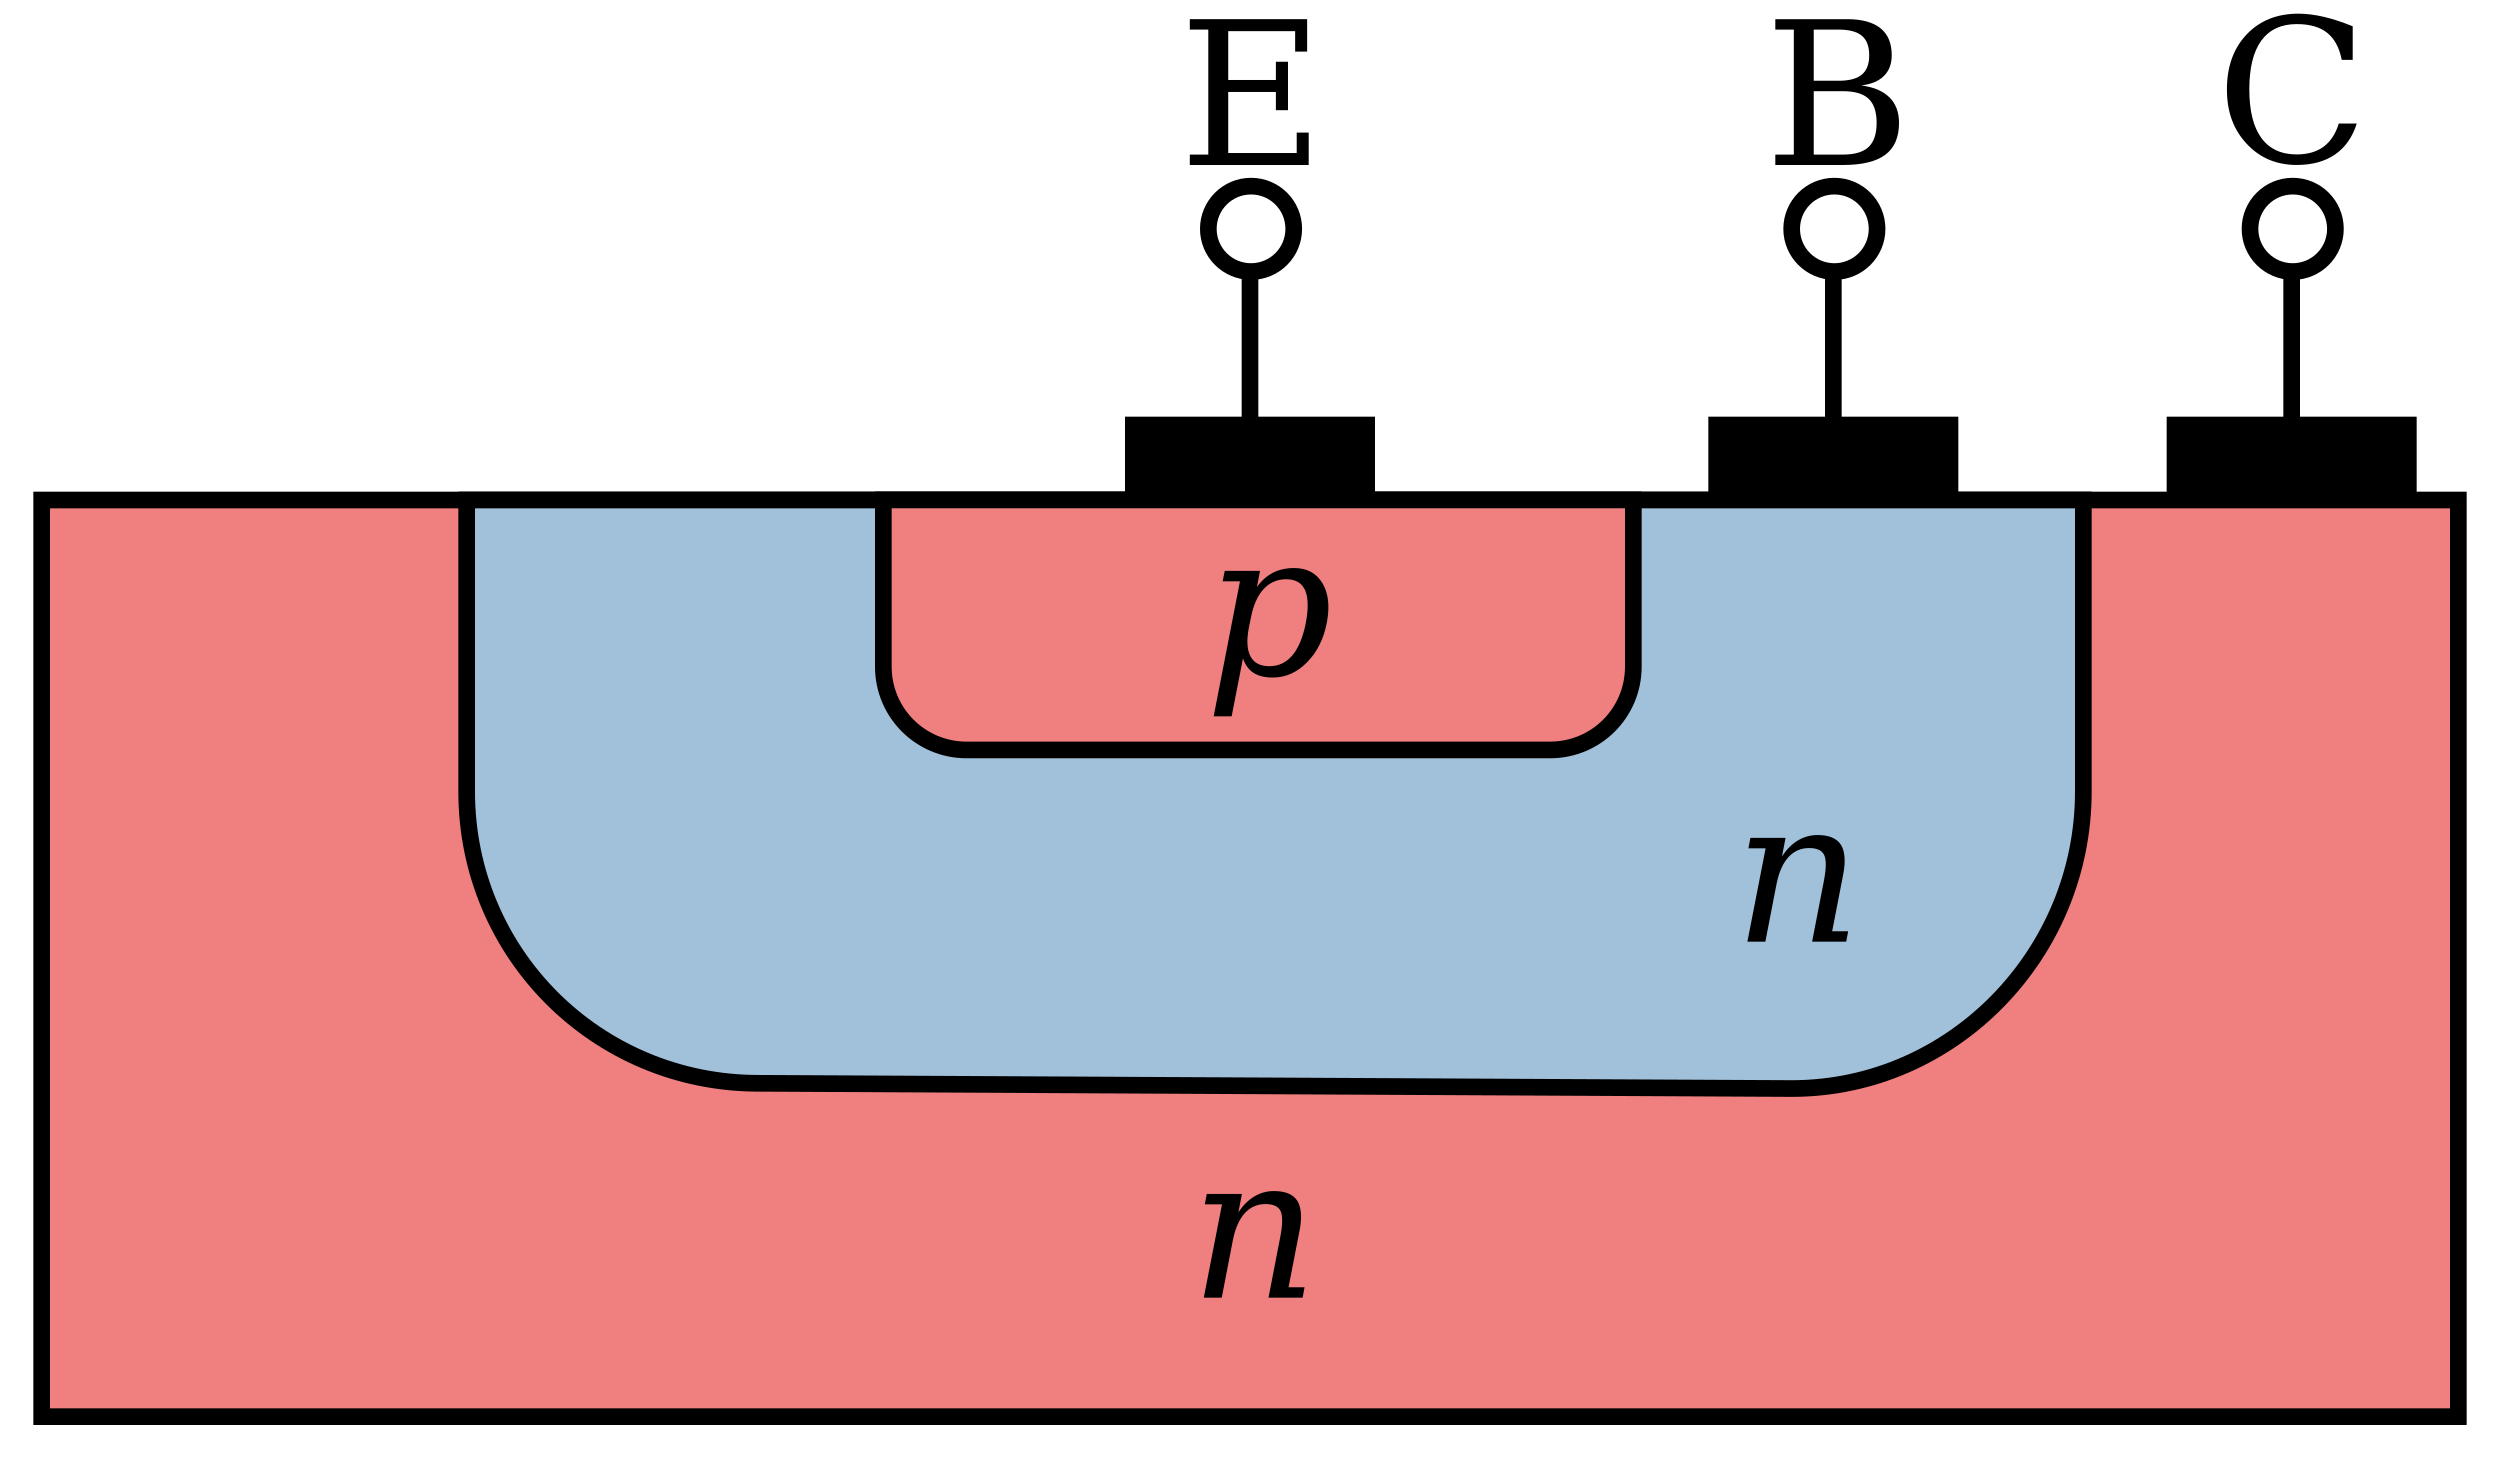
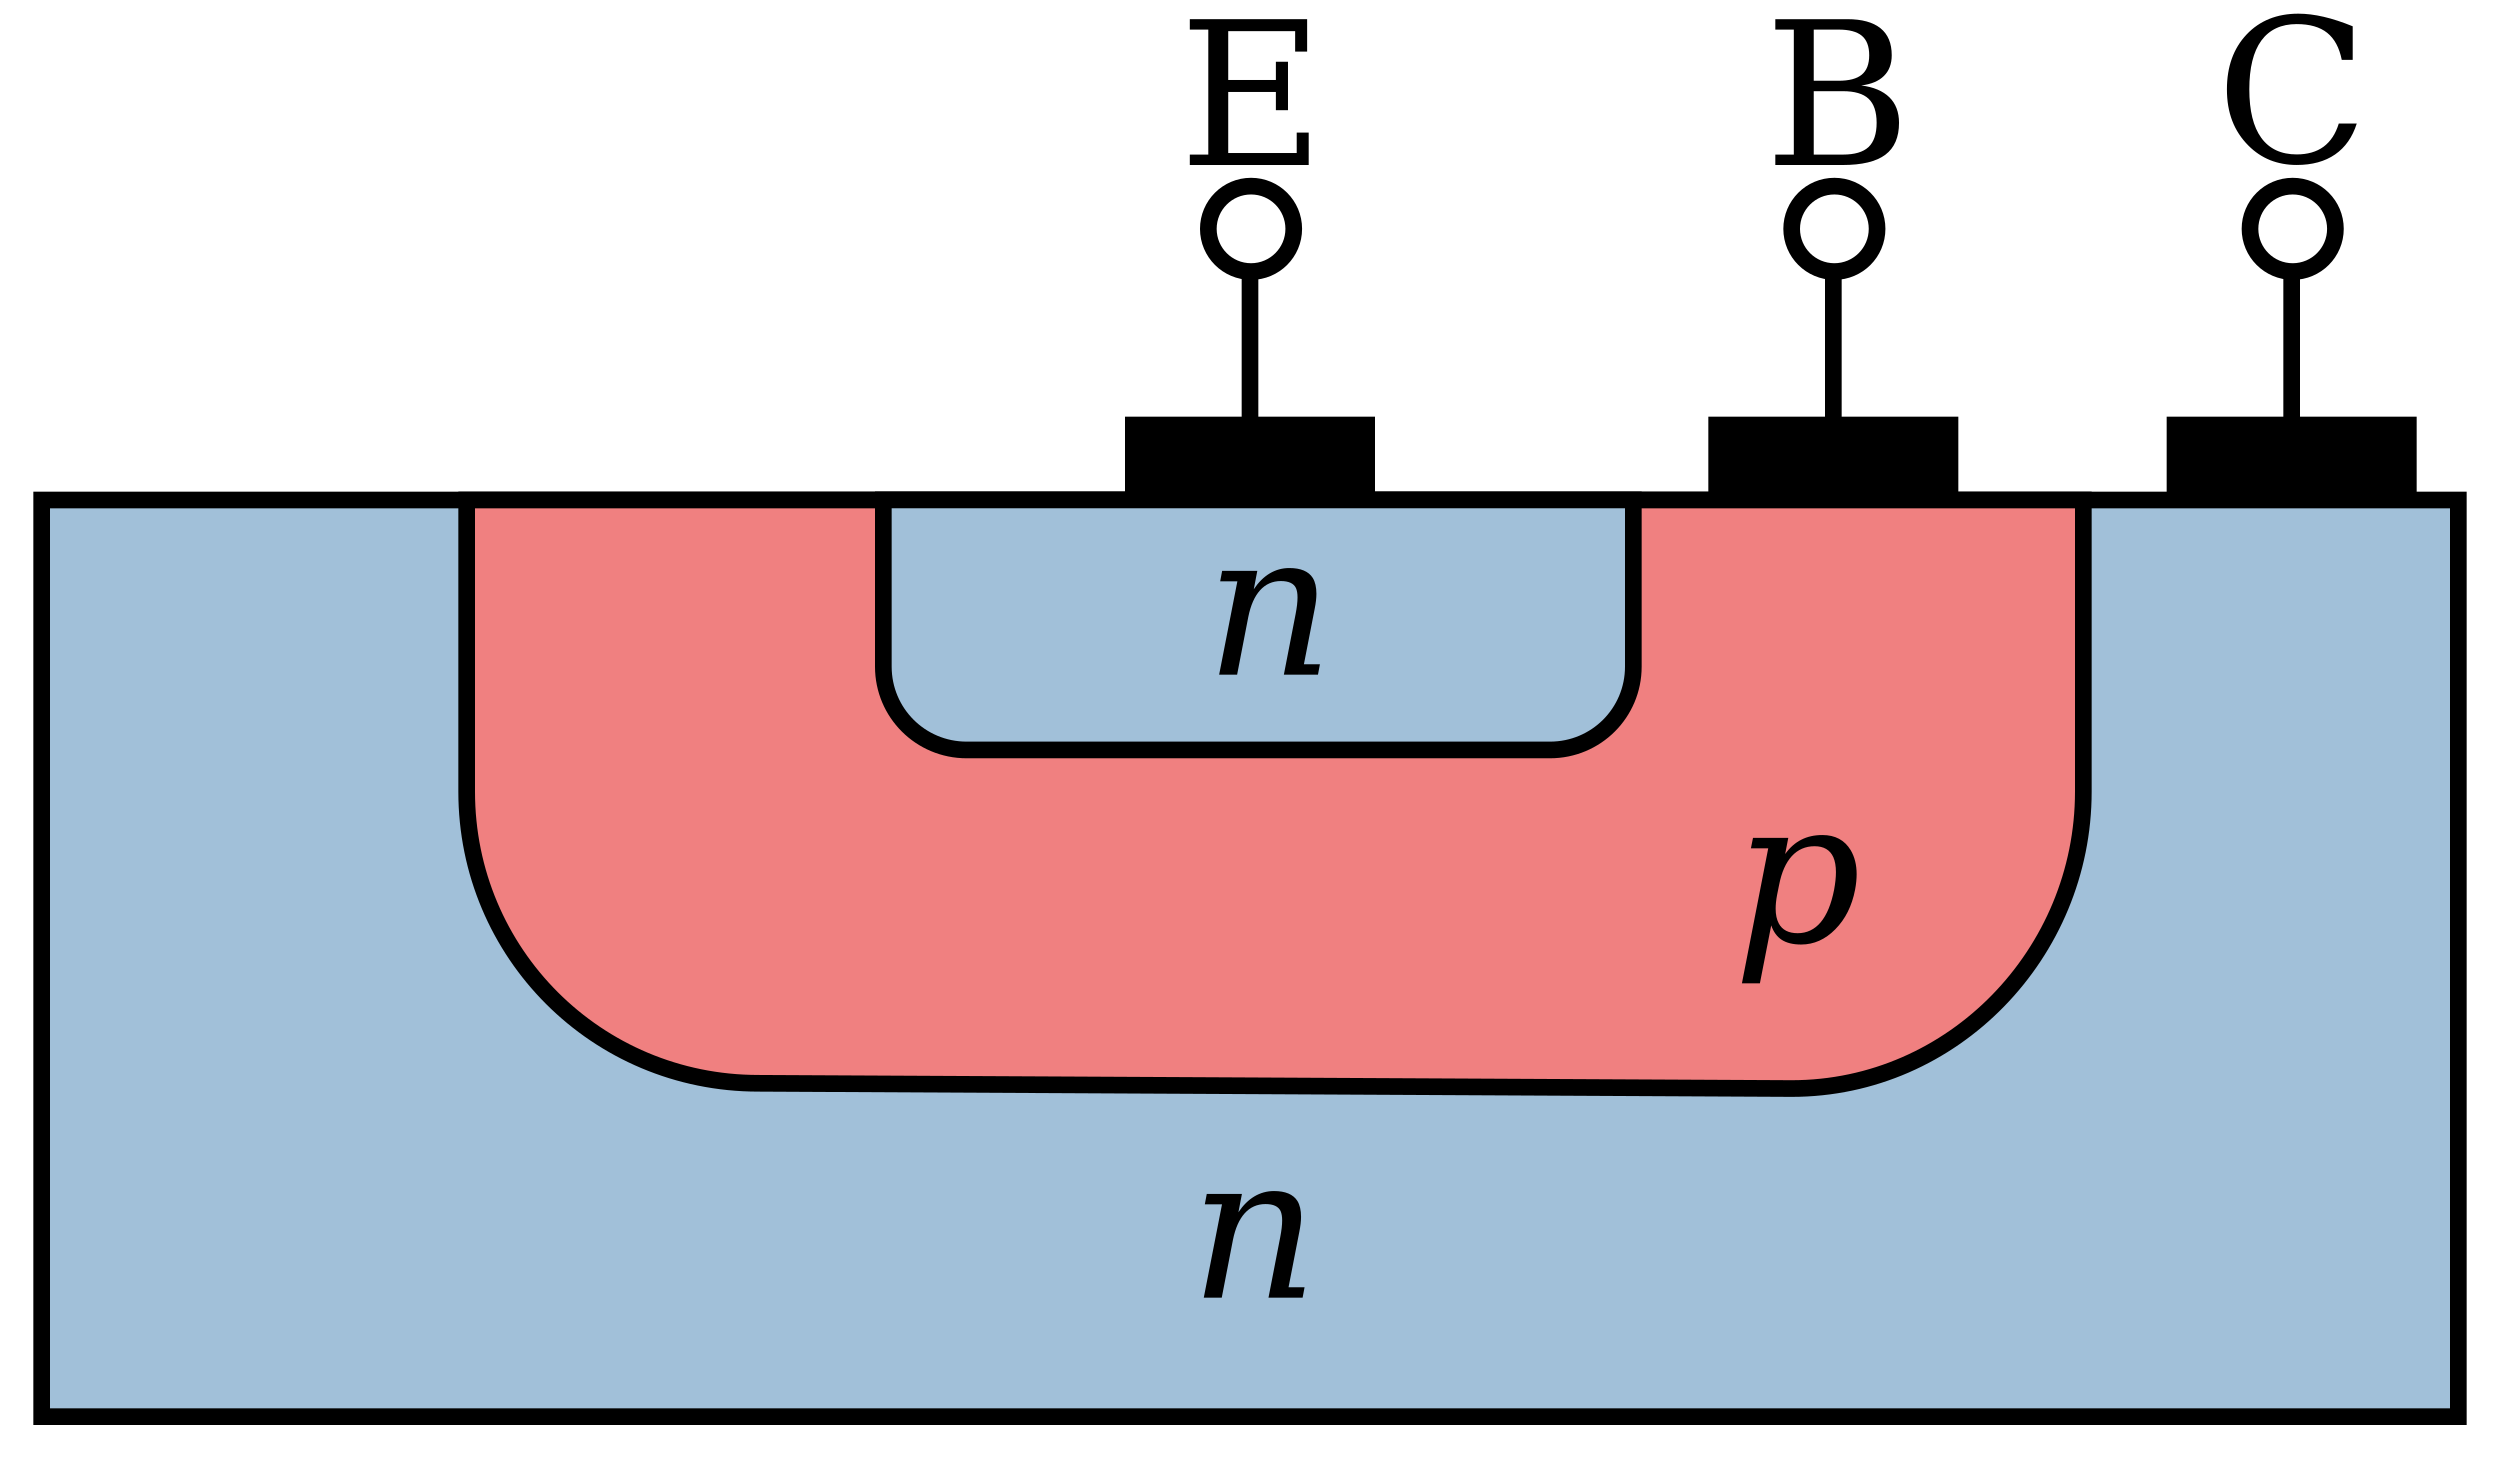
<svg xmlns="http://www.w3.org/2000/svg" version="1.1" width="300" height="175" id="svg2984">
  <defs id="defs2986">
    </defs>
-   <rect style="fill:lightcoral;fill-opacity:1;stroke:#000000;stroke-width:2;stroke-linecap:round;stroke-linejoin:miter;stroke-miterlimit:4;stroke-opacity:1;stroke-dasharray:none" id="rect3011" y="60" x="5" height="110" width="290" />
-   <path id="rect6106" d="m 56,60 0,34.995 c 0,19.39 15.61,35 35,35 l 124,0.63 c 19.39,0 35,-16.235 35,-35.625 L 250,60 l -194,2e-6 z" style="fill:#a1c0d9;fill-opacity:1;stroke:#000000;stroke-width:2;stroke-linejoin:miter;stroke-opacity:1" />
-   <path id="rect6101" d="m 106,59.995 0,20 c 0,5.54 4.46,10 10,10 l 70,0 c 5.54,0 10,-4.46 10,-10 l 0,-20 -90,0 z" style="fill:lightcoral;fill-opacity:1;stroke:#000000;stroke-width:2;stroke-linejoin:miter;stroke-opacity:1" />
+   <rect style="fill:#a1c0d9;fill-opacity:1;stroke:#000000;stroke-width:2;stroke-linecap:round;stroke-linejoin:miter;stroke-miterlimit:4;stroke-opacity:1;stroke-dasharray:none" id="rect3011" y="60" x="5" height="110" width="290" />
+   <path id="rect6106" d="m 56,60 0,34.995 c 0,19.39 15.61,35 35,35 l 124,0.63 c 19.39,0 35,-16.235 35,-35.625 L 250,60 l -194,2e-6 z" style="fill:lightcoral;fill-opacity:1;stroke:#000000;stroke-width:2;stroke-linejoin:miter;stroke-opacity:1" />
+   <path id="rect6101" d="m 106,59.995 0,20 c 0,5.54 4.46,10 10,10 l 70,0 c 5.54,0 10,-4.46 10,-10 l 0,-20 -90,0 z" style="fill:#a1c0d9;fill-opacity:1;stroke:#000000;stroke-width:2;stroke-linejoin:miter;stroke-opacity:1" />
  <text style="font-size:24px;font-style:italic;font-variant:normal;font-weight:normal;font-stretch:normal;text-align:start;line-height:100%;letter-spacing:0;word-spacing:0;writing-mode:lr-tb;text-anchor:start;fill:#000000;fill-opacity:1;stroke:none;font-family:DejaVu Serif;-inkscape-font-specification:DejaVu Serif Italic" xml:space="preserve" id="text3789" y="113" x="208">
-     <tspan style="font-size:24px;font-style:italic;font-variant:normal;font-weight:normal;font-stretch:normal;text-align:start;line-height:100%;writing-mode:lr-tb;text-anchor:start;font-family:DejaVu Serif;-inkscape-font-specification:DejaVu Serif Italic" id="tspan3791" y="113" x="208">n</tspan>
+     <tspan style="font-size:24px;font-style:italic;font-variant:normal;font-weight:normal;font-stretch:normal;text-align:start;line-height:100%;writing-mode:lr-tb;text-anchor:start;font-family:DejaVu Serif;-inkscape-font-specification:DejaVu Serif Italic" id="tspan3791" y="113" x="208">p</tspan>
  </text>
  <text style="font-size:24px;font-style:italic;font-variant:normal;font-weight:normal;font-stretch:normal;text-align:start;line-height:100%;letter-spacing:0;word-spacing:0;writing-mode:lr-tb;text-anchor:start;fill:#000000;fill-opacity:1;stroke:none;font-family:DejaVu Serif;-inkscape-font-specification:DejaVu Serif Italic" xml:space="preserve" id="text3793" y="80.96" x="144.609">
-     <tspan style="font-size:24px;font-style:italic;font-variant:normal;font-weight:normal;font-stretch:normal;text-align:start;line-height:100%;writing-mode:lr-tb;text-anchor:start;font-family:DejaVu Serif;-inkscape-font-specification:DejaVu Serif Italic" id="tspan3795" y="80.96" x="144.609">p</tspan>
+     <tspan style="font-size:24px;font-style:italic;font-variant:normal;font-weight:normal;font-stretch:normal;text-align:start;line-height:100%;writing-mode:lr-tb;text-anchor:start;font-family:DejaVu Serif;-inkscape-font-specification:DejaVu Serif Italic" id="tspan3795" y="80.96" x="144.609">n</tspan>
  </text>
  <text style="font-size:24px;font-style:italic;font-variant:normal;font-weight:normal;font-stretch:normal;text-align:start;line-height:100%;letter-spacing:0;word-spacing:0;writing-mode:lr-tb;text-anchor:start;fill:#000000;fill-opacity:1;stroke:none;font-family:DejaVu Serif;-inkscape-font-specification:DejaVu Serif Italic" xml:space="preserve" id="text3797" y="155.722" x="142.766">
    <tspan style="font-size:24px;font-style:italic;font-variant:normal;font-weight:normal;font-stretch:normal;text-align:start;line-height:100%;writing-mode:lr-tb;text-anchor:start;font-family:DejaVu Serif;-inkscape-font-specification:DejaVu Serif Italic" id="tspan3799" y="155.722" x="142.766">n</tspan>
  </text>
  <rect style="fill:#000000;fill-opacity:1;stroke:none" id="rect3801" y="50" x="135" height="9.11" width="30" />
  <path style="fill:none;stroke:#000000;stroke-width:2;stroke-linecap:butt;stroke-linejoin:miter;stroke-miterlimit:4;stroke-opacity:1;stroke-dasharray:none" id="path3807" d="m 150,58.712 0,-26.5" />
  <path style="fill:none;stroke:#000000;stroke-width:2;stroke-miterlimit:4;stroke-opacity:1;stroke-dasharray:none" id="path3809" d="m 155.25,27.462 a 5.125,5.125 0 0 1 -10.25,0 5.125,5.125 0 1 1 10.25,0 z" />
  <text style="font-size:24px;font-style:normal;font-variant:normal;font-weight:normal;font-stretch:normal;text-align:start;line-height:100%;letter-spacing:0;word-spacing:0;writing-mode:lr-tb;text-anchor:start;fill:#000000;fill-opacity:1;stroke:none;font-family:DejaVu Serif;-inkscape-font-specification:DejaVu Serif" xml:space="preserve" id="text3811" y="19.801" x="141.449">
    <tspan style="font-size:24px;font-style:normal;font-variant:normal;font-weight:normal;font-stretch:normal;font-family:DejaVu Serif;-inkscape-font-specification:DejaVu Serif" id="tspan3813" y="19.801" x="141.449">E</tspan>
  </text>
  <rect style="fill:#000000;fill-opacity:1;stroke:none" id="rect3815" y="50" x="205" height="9.11" width="30" />
  <path style="fill:none;stroke:#000000;stroke-width:2;stroke-linecap:butt;stroke-linejoin:miter;stroke-miterlimit:4;stroke-opacity:1;stroke-dasharray:none" id="path3817" d="m 220,58.712 0,-26.5" />
  <path style="fill:none;stroke:#000000;stroke-width:2;stroke-miterlimit:4;stroke-opacity:1;stroke-dasharray:none" id="path3819" d="m 225.25,27.462 a 5.125,5.125 0 0 1 -10.25,0 5.125,5.125 0 1 1 10.25,0 z" />
  <text style="font-size:24px;font-style:normal;font-variant:normal;font-weight:normal;font-stretch:normal;text-align:start;line-height:100%;letter-spacing:0;word-spacing:0;writing-mode:lr-tb;text-anchor:start;fill:#000000;fill-opacity:1;stroke:none;font-family:DejaVu Serif;-inkscape-font-specification:DejaVu Serif" xml:space="preserve" id="text3821" y="19.801" x="211.71">
    <tspan style="font-size:24px;font-style:normal;font-variant:normal;font-weight:normal;font-stretch:normal;font-family:DejaVu Serif;-inkscape-font-specification:DejaVu Serif" id="tspan3823" y="19.801" x="211.71">B</tspan>
  </text>
  <rect style="fill:#000000;fill-opacity:1;stroke:none" id="rect3825" y="50" x="260" height="9.11" width="30" />
  <path style="fill:none;stroke:#000000;stroke-width:2;stroke-linecap:butt;stroke-linejoin:miter;stroke-miterlimit:4;stroke-opacity:1;stroke-dasharray:none" id="path3827" d="m 275,58.712 0,-26.5" />
  <path style="fill:none;stroke:#000000;stroke-width:2;stroke-miterlimit:4;stroke-opacity:1;stroke-dasharray:none" id="path3829" d="m 280.25,27.462 a 5.125,5.125 0 0 1 -10.25,0 5.125,5.125 0 1 1 10.25,0 z" />
  <text style="font-size:24px;font-style:normal;font-variant:normal;font-weight:normal;font-stretch:normal;text-align:start;line-height:100%;letter-spacing:0;word-spacing:0;writing-mode:lr-tb;text-anchor:start;fill:#000000;fill-opacity:1;stroke:none;font-family:DejaVu Serif;-inkscape-font-specification:DejaVu Serif" xml:space="preserve" id="text3831" y="19.454" x="265.888">
    <tspan style="font-size:24px;font-style:normal;font-variant:normal;font-weight:normal;font-stretch:normal;font-family:DejaVu Serif;-inkscape-font-specification:DejaVu Serif" id="tspan3833" y="19.454" x="265.888">C</tspan>
  </text>
</svg>
